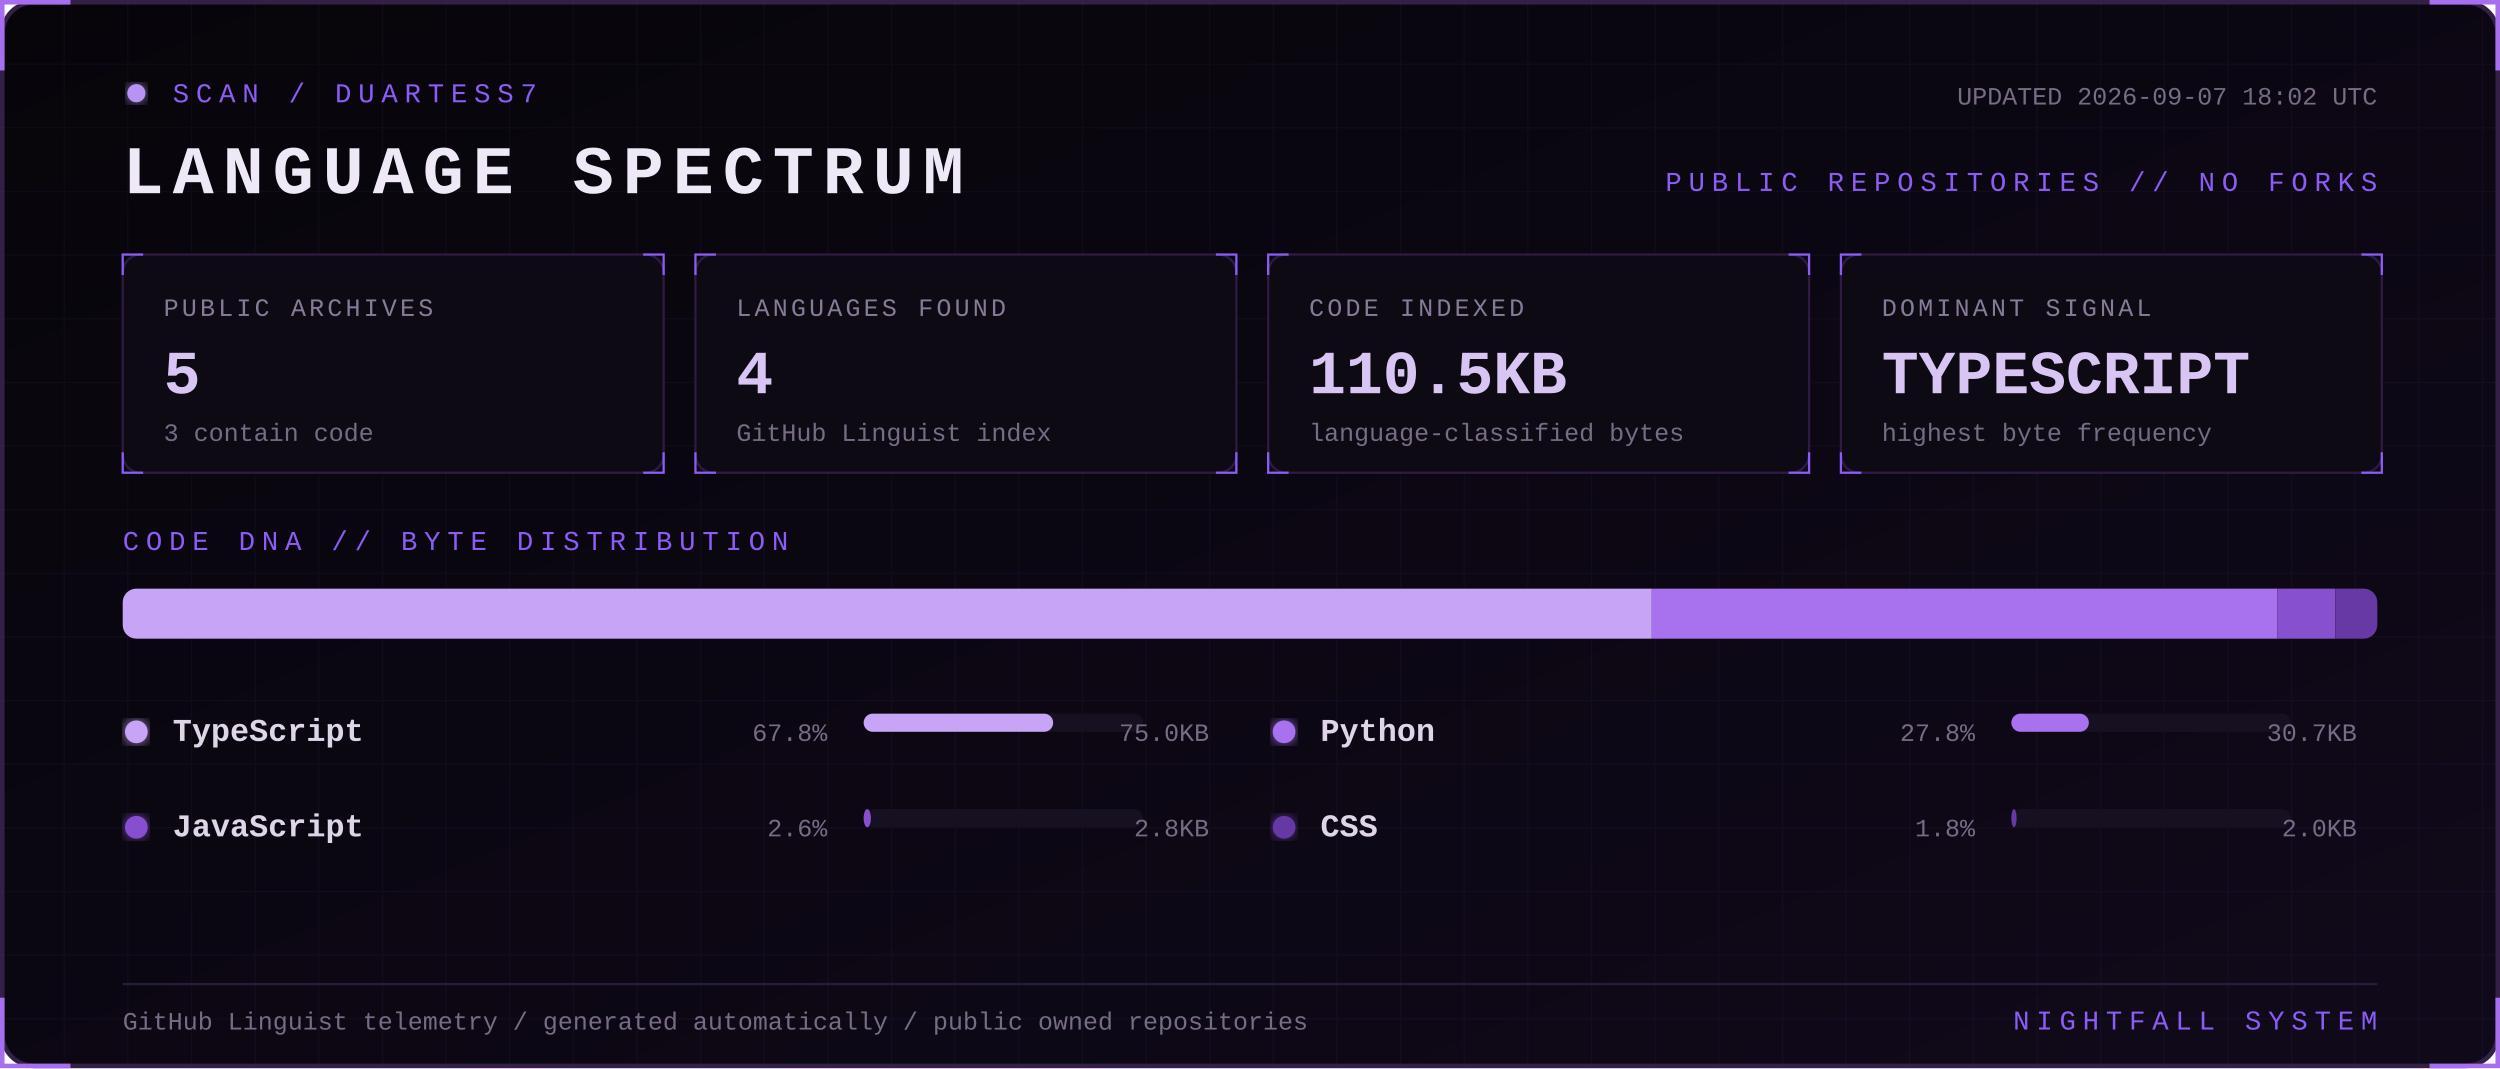
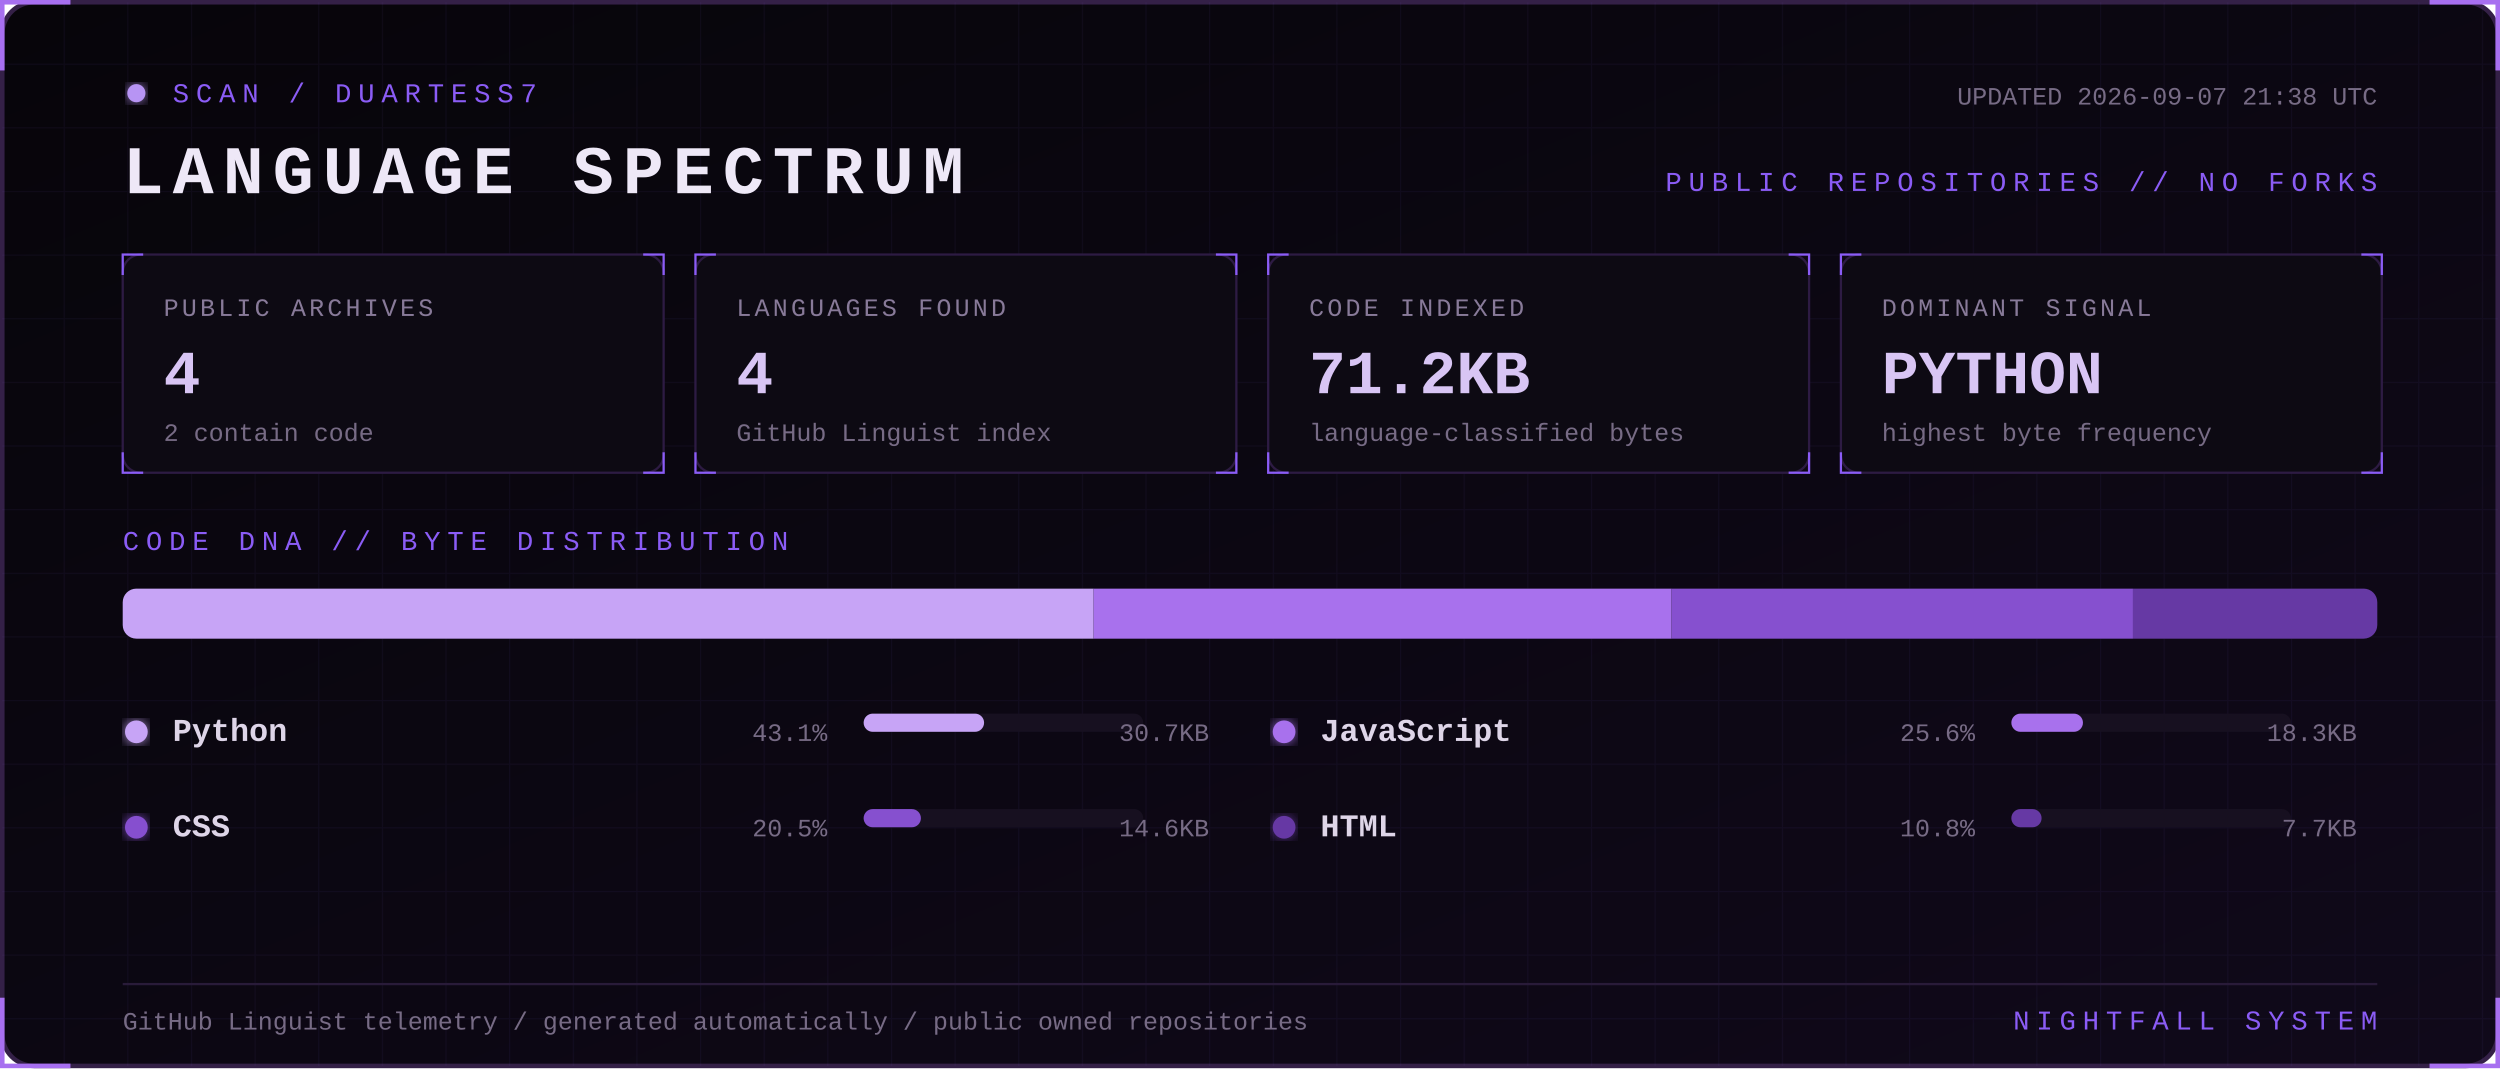
<svg xmlns="http://www.w3.org/2000/svg" width="1100" height="470" viewBox="0 0 1100 470" role="img" aria-labelledby="title desc">
  <defs>
    <linearGradient id="bg" x1="0" y1="0" x2="1" y2="1">
      <stop stop-color="#07050a" />
      <stop offset="1" stop-color="#10091a" />
    </linearGradient>
    <filter id="glow">
      <feGaussianBlur stdDeviation="3" result="b" />
      <feMerge>
        <feMergeNode in="b" />
        <feMergeNode in="SourceGraphic" />
      </feMerge>
    </filter>
    <pattern id="grid" width="28" height="28" patternUnits="userSpaceOnUse">
      <path d="M28 0H0V28" fill="none" stroke="#8b5cf6" stroke-opacity=".055" />
    </pattern>
    <style>
      text { font-family: Consolas, 'Courier New', monospace; }
      .kicker { fill:#8b5cf6; font-size:12px; letter-spacing:3px; }
      .title { fill:#eee8f7; font-size:30px; font-weight:700; letter-spacing:4px; }
      .label { fill:#887a99; font-size:11px; letter-spacing:1.4px; }
      .value { fill:#d8c5f4; font-size:27px; font-weight:700; }
      .detail,.pct { fill:#776b85; font-size:11px; }
      .lang { fill:#ded5e8; font-size:14px; font-weight:700; }
      .blink { animation:blink 1.6s step-end infinite; }
      @keyframes blink { 50% { opacity:.25 } }
    </style>
  </defs>
  <rect x="1" y="1" width="1098" height="468" rx="14" fill="url(#bg)" stroke="#342047" stroke-width="2" />
  <rect x="1" y="1" width="1098" height="468" rx="14" fill="url(#grid)" />
  <path d="M31 1H1v30 M1069 1h30v30 M1099 439v30h-30 M31 469H1v-30" stroke="#a76ff0" stroke-width="2" fill="none" />
  <g transform="translate(54 36)">
    <circle cx="6" cy="5" r="4" fill="#b794f4" filter="url(#glow)" class="blink" />
    <text x="22" y="9" class="kicker">SCAN / DUARTESS7</text>
    <text y="49" class="title">LANGUAGE SPECTRUM</text>
-     <text x="992" y="10" text-anchor="end" class="detail">UPDATED 2026-09-07 18:02 UTC</text>
+     <text x="992" y="10" text-anchor="end" class="detail">UPDATED 2026-09-07 21:38 UTC</text>
    <text x="992" y="48" text-anchor="end" class="kicker">PUBLIC REPOSITORIES // NO FORKS</text>
  </g>
  <g transform="translate(54 112)">
    <rect width="238" height="96" rx="8" fill="#0d0a13" stroke="#2d1b43" />
    <path d="M0 9V0h9 M229 0h9v9 M238 87v9h-9 M9 96H0v-9" stroke="#8b5cf6" fill="none" />
    <text x="18" y="27" class="label">PUBLIC ARCHIVES</text>
-     <text x="18" y="61" class="value">5</text>
-     <text x="18" y="82" class="detail">3 contain code</text>
+     <text x="18" y="61" class="value">4</text>
+     <text x="18" y="82" class="detail">2 contain code</text>
  </g>
  <g transform="translate(306 112)">
    <rect width="238" height="96" rx="8" fill="#0d0a13" stroke="#2d1b43" />
    <path d="M0 9V0h9 M229 0h9v9 M238 87v9h-9 M9 96H0v-9" stroke="#8b5cf6" fill="none" />
    <text x="18" y="27" class="label">LANGUAGES FOUND</text>
    <text x="18" y="61" class="value">4</text>
    <text x="18" y="82" class="detail">GitHub Linguist index</text>
  </g>
  <g transform="translate(558 112)">
    <rect width="238" height="96" rx="8" fill="#0d0a13" stroke="#2d1b43" />
    <path d="M0 9V0h9 M229 0h9v9 M238 87v9h-9 M9 96H0v-9" stroke="#8b5cf6" fill="none" />
    <text x="18" y="27" class="label">CODE INDEXED</text>
-     <text x="18" y="61" class="value">110.5KB</text>
+     <text x="18" y="61" class="value">71.2KB</text>
    <text x="18" y="82" class="detail">language-classified bytes</text>
  </g>
  <g transform="translate(810 112)">
    <rect width="238" height="96" rx="8" fill="#0d0a13" stroke="#2d1b43" />
    <path d="M0 9V0h9 M229 0h9v9 M238 87v9h-9 M9 96H0v-9" stroke="#8b5cf6" fill="none" />
    <text x="18" y="27" class="label">DOMINANT SIGNAL</text>
-     <text x="18" y="61" class="value">TYPESCRIPT</text>
+     <text x="18" y="61" class="value">PYTHON</text>
    <text x="18" y="82" class="detail">highest byte frequency</text>
  </g>
  <text x="54" y="242" class="kicker">CODE DNA // BYTE DISTRIBUTION</text>
  <rect x="54" y="259" width="992" height="22" rx="6" fill="#171020" />
  <clipPath id="bar">
    <rect x="54" y="259" width="992" height="22" rx="6" />
  </clipPath>
  <g clip-path="url(#bar)">
-     <rect x="54.0" y="259" width="672.8" height="22" fill="#c7a4f6" />
-     <rect x="726.8" y="259" width="275.3" height="22" fill="#a871ed" />
-     <rect x="1002.1" y="259" width="25.5" height="22" fill="#8650cf" />
-     <rect x="1027.7" y="259" width="18.3" height="22" fill="#6639a4" />
+     <rect x="54.0" y="259" width="427.2" height="22" fill="#c7a4f6" />
+     <rect x="481.2" y="259" width="254.3" height="22" fill="#a871ed" />
+     <rect x="735.5" y="259" width="203.0" height="22" fill="#8650cf" />
+     <rect x="938.5" y="259" width="107.5" height="22" fill="#6639a4" />
  </g>
  <g transform="translate(54 326)">
    <circle cx="6" cy="-4" r="5" fill="#c7a4f6" filter="url(#glow)" />
-     <text x="22" class="lang">TypeScript</text>
-     <text x="310" text-anchor="end" class="pct">67.8%</text>
+     <text x="22" class="lang">Python</text>
+     <text x="310" text-anchor="end" class="pct">43.1%</text>
    <rect x="326" y="-12" width="123" height="8" rx="4" fill="#171020" />
-     <rect x="326" y="-12" width="83.4" height="8" rx="4" fill="#c7a4f6" />
-     <text x="478" text-anchor="end" class="detail">75.0KB</text>
+     <rect x="326" y="-12" width="53.0" height="8" rx="4" fill="#c7a4f6" />
+     <text x="478" text-anchor="end" class="detail">30.7KB</text>
  </g>
  <g transform="translate(559 326)">
    <circle cx="6" cy="-4" r="5" fill="#a871ed" filter="url(#glow)" />
-     <text x="22" class="lang">Python</text>
-     <text x="310" text-anchor="end" class="pct">27.8%</text>
+     <text x="22" class="lang">JavaScript</text>
+     <text x="310" text-anchor="end" class="pct">25.6%</text>
    <rect x="326" y="-12" width="123" height="8" rx="4" fill="#171020" />
-     <rect x="326" y="-12" width="34.1" height="8" rx="4" fill="#a871ed" />
-     <text x="478" text-anchor="end" class="detail">30.7KB</text>
+     <rect x="326" y="-12" width="31.5" height="8" rx="4" fill="#a871ed" />
+     <text x="478" text-anchor="end" class="detail">18.3KB</text>
  </g>
  <g transform="translate(54 368)">
    <circle cx="6" cy="-4" r="5" fill="#8650cf" filter="url(#glow)" />
-     <text x="22" class="lang">JavaScript</text>
-     <text x="310" text-anchor="end" class="pct">2.6%</text>
+     <text x="22" class="lang">CSS</text>
+     <text x="310" text-anchor="end" class="pct">20.5%</text>
    <rect x="326" y="-12" width="123" height="8" rx="4" fill="#171020" />
-     <rect x="326" y="-12" width="3.2" height="8" rx="4" fill="#8650cf" />
-     <text x="478" text-anchor="end" class="detail">2.8KB</text>
+     <rect x="326" y="-12" width="25.2" height="8" rx="4" fill="#8650cf" />
+     <text x="478" text-anchor="end" class="detail">14.6KB</text>
  </g>
  <g transform="translate(559 368)">
    <circle cx="6" cy="-4" r="5" fill="#6639a4" filter="url(#glow)" />
-     <text x="22" class="lang">CSS</text>
-     <text x="310" text-anchor="end" class="pct">1.8%</text>
+     <text x="22" class="lang">HTML</text>
+     <text x="310" text-anchor="end" class="pct">10.8%</text>
    <rect x="326" y="-12" width="123" height="8" rx="4" fill="#171020" />
-     <rect x="326" y="-12" width="2.3" height="8" rx="4" fill="#6639a4" />
-     <text x="478" text-anchor="end" class="detail">2.0KB</text>
+     <rect x="326" y="-12" width="13.3" height="8" rx="4" fill="#6639a4" />
+     <text x="478" text-anchor="end" class="detail">7.7KB</text>
  </g>
  <path d="M54 433H1046" stroke="#291b39" />
  <text x="54" y="453" class="detail">GitHub Linguist telemetry / generated automatically / public owned repositories</text>
  <text x="1046" y="453" text-anchor="end" class="kicker">NIGHTFALL SYSTEM</text>
</svg>
